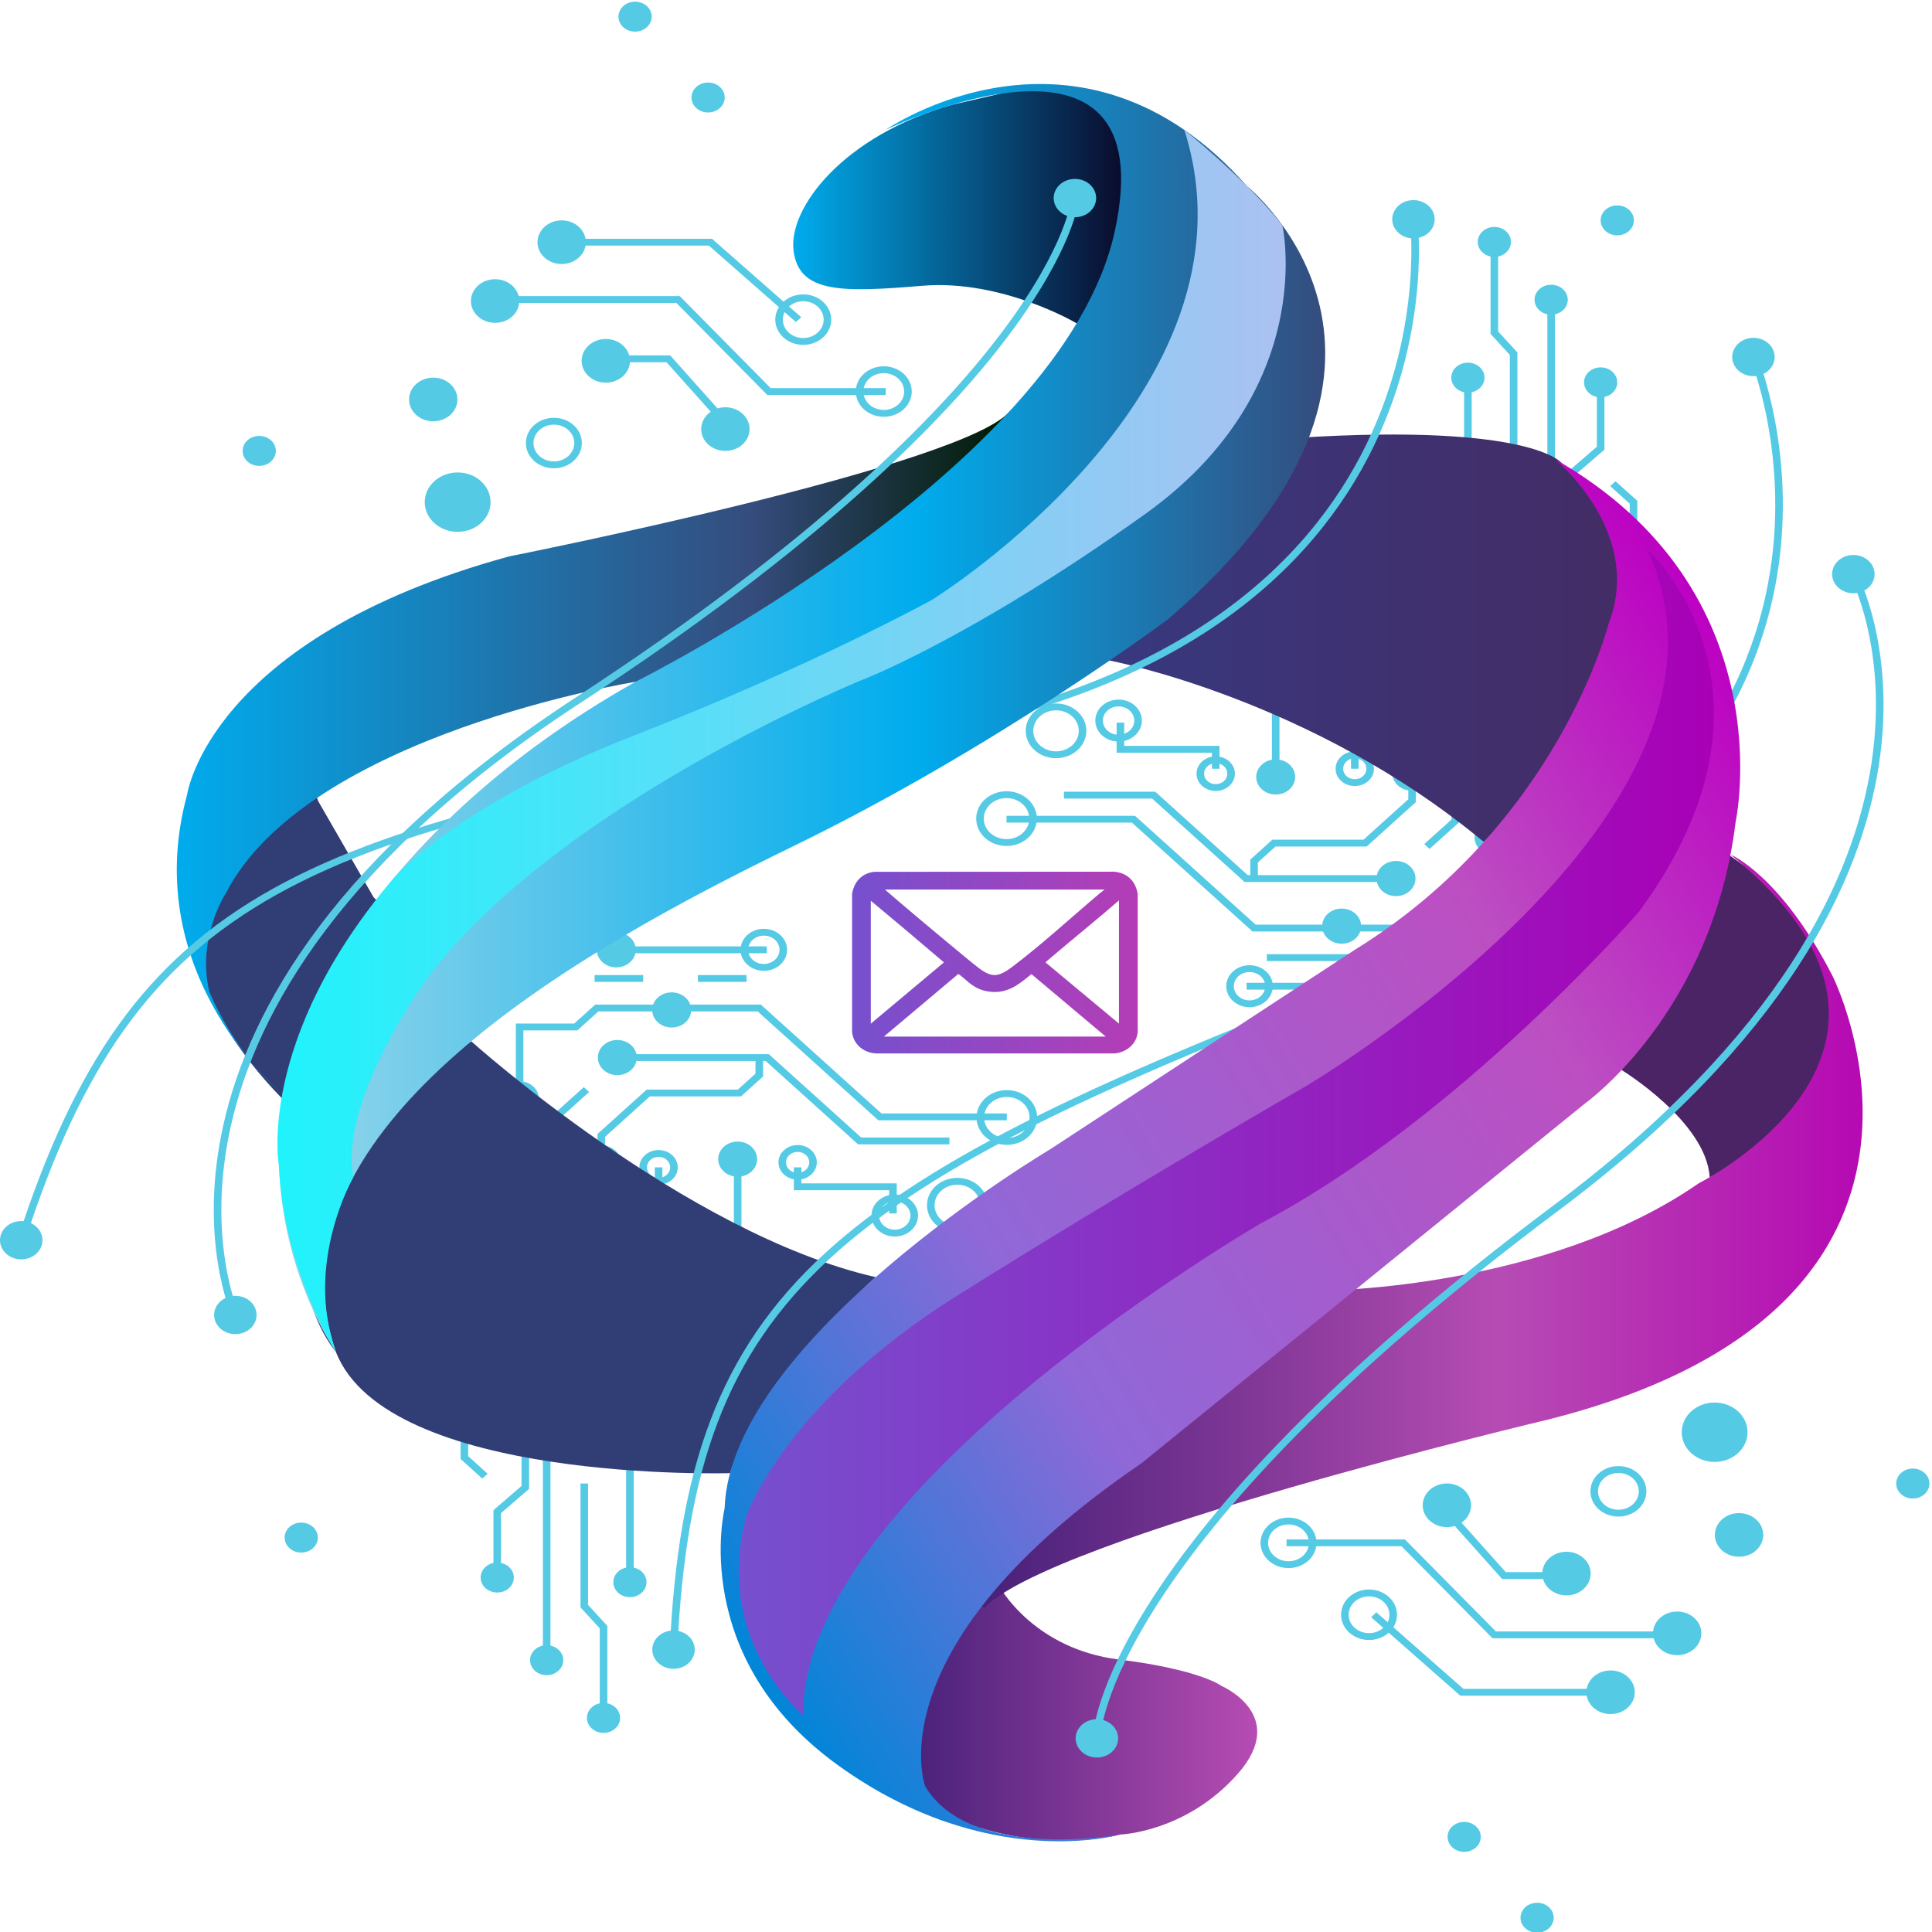
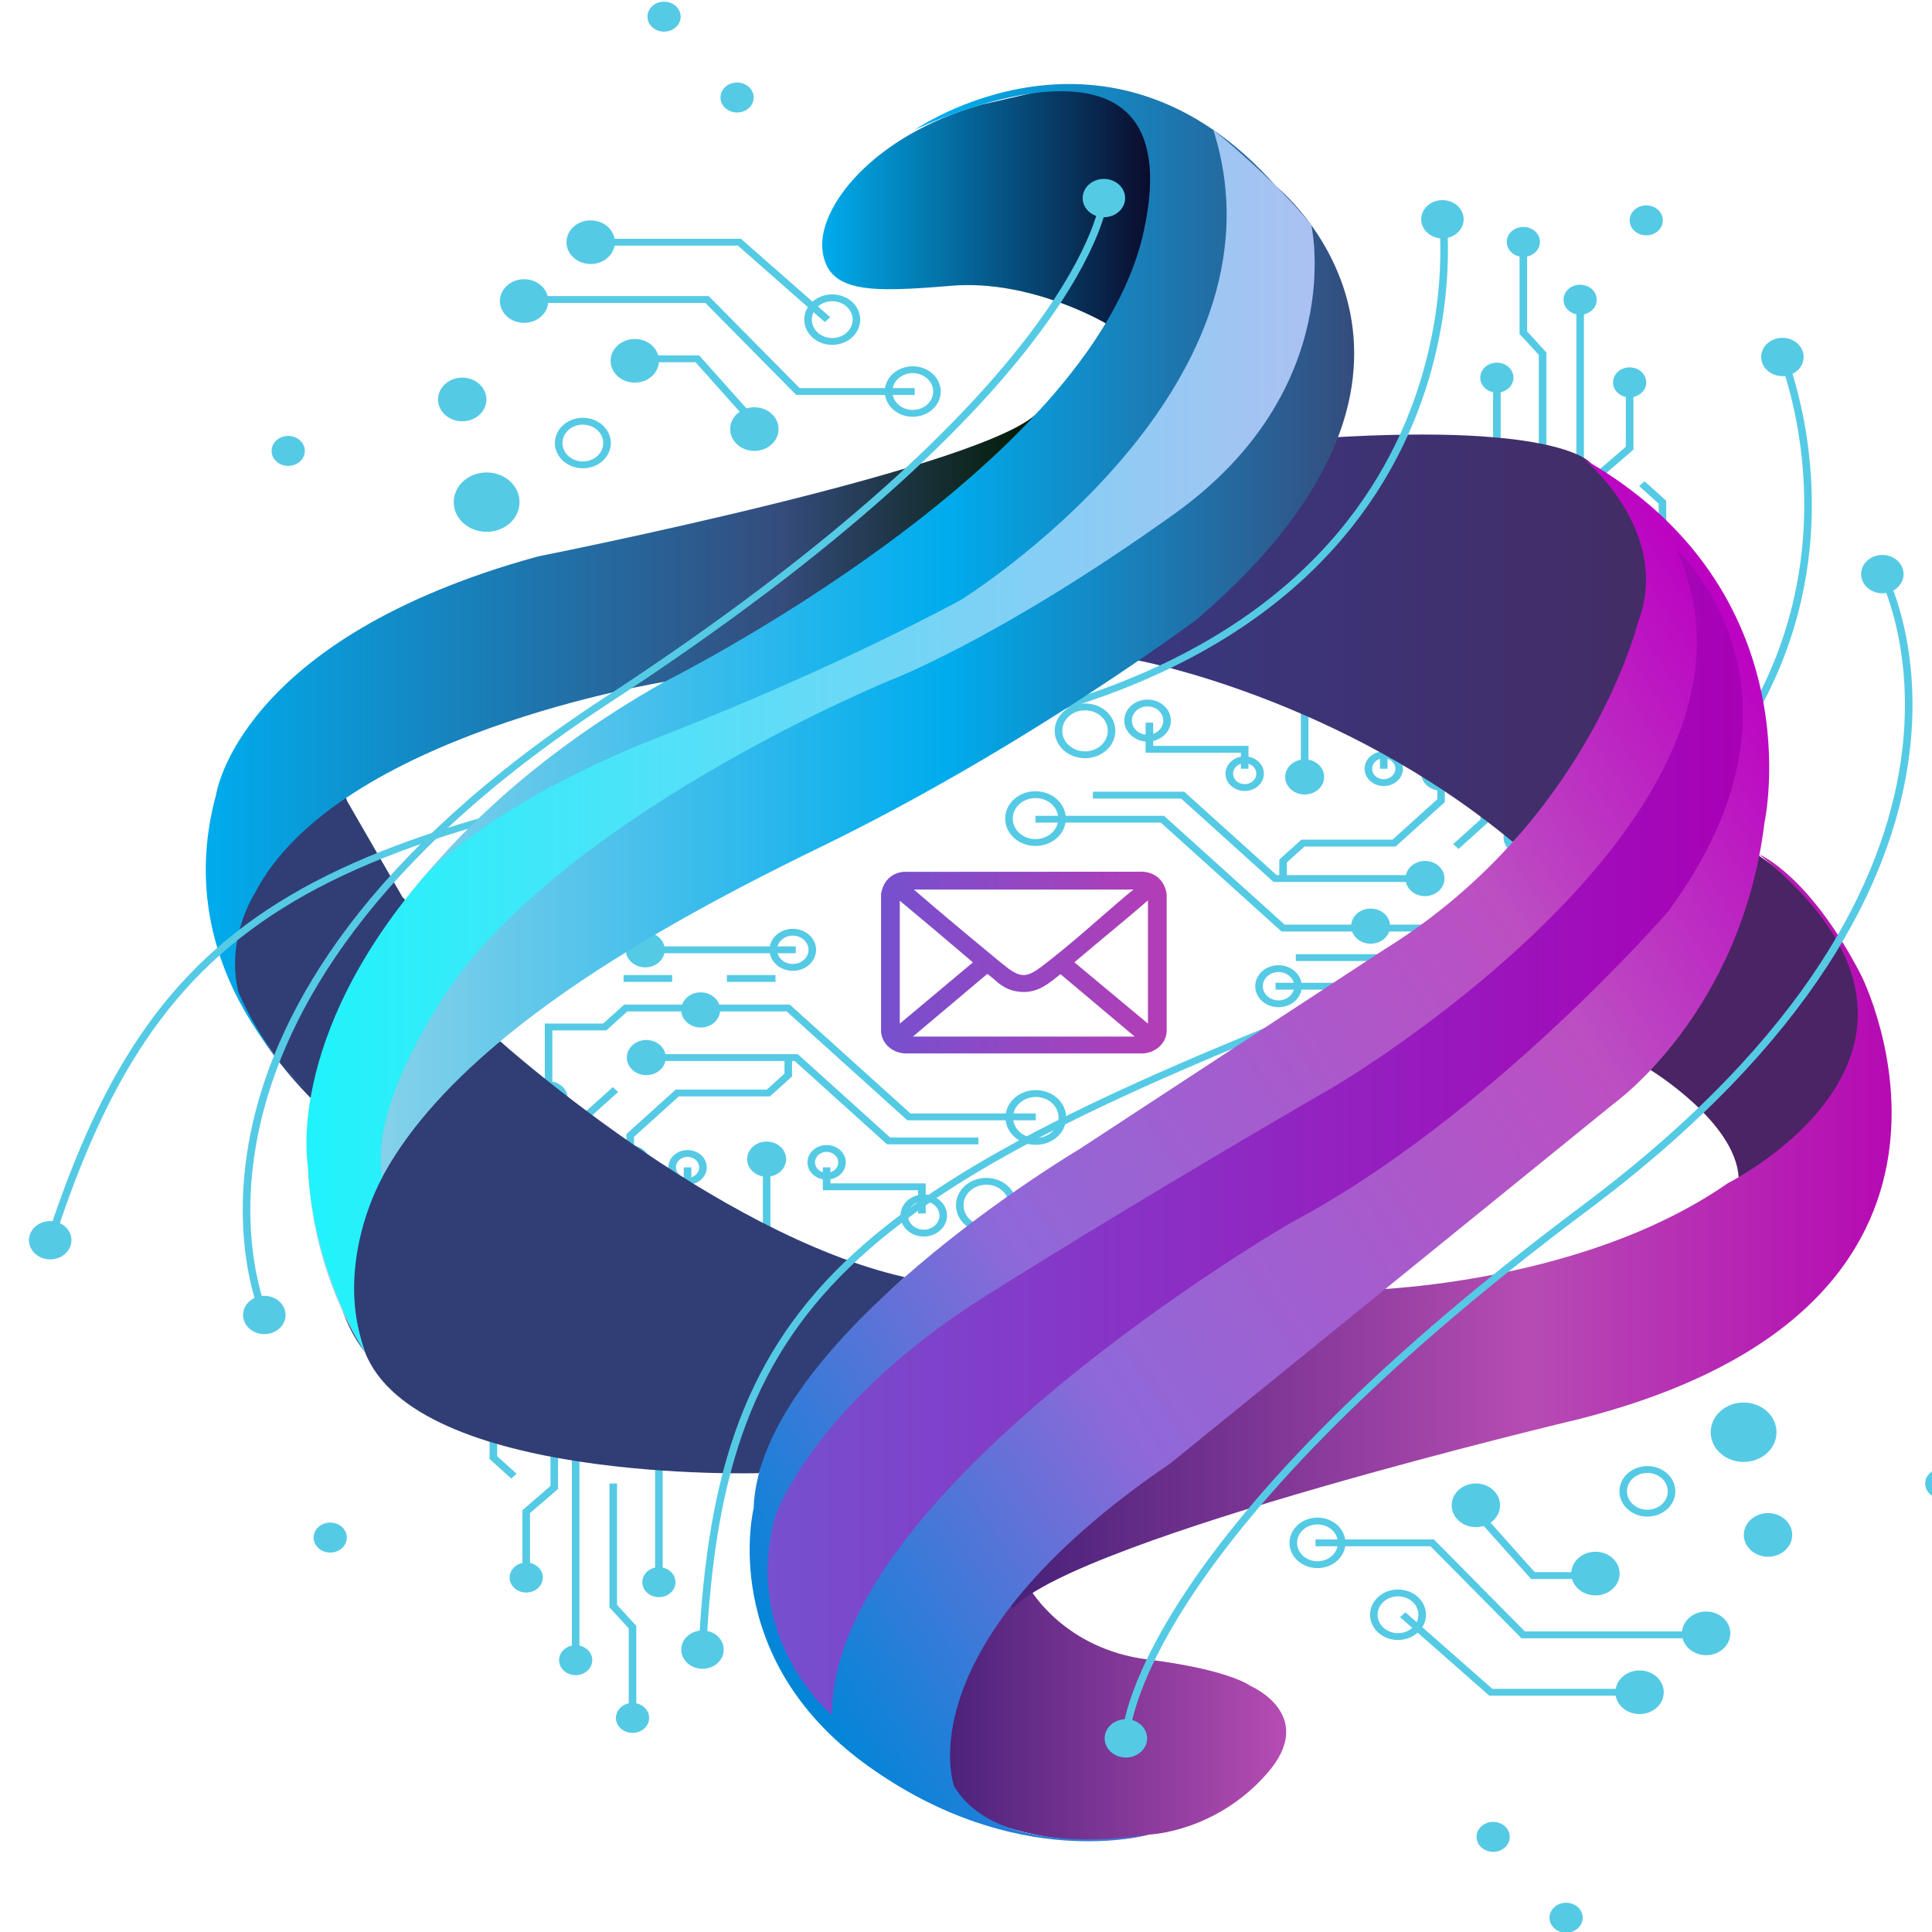
<svg xmlns="http://www.w3.org/2000/svg" xmlns:xlink="http://www.w3.org/1999/xlink" id="Livello_1" data-name="Livello 1" viewBox="0 0 280 280" version="1.1" width="280" height="280">
  <defs id="defs25">
    <style id="style1">
      .cls-1 {
        fill: url(#Sfumatura_senza_nome_1488);
      }

      .cls-2 {
        fill: url(#Sfumatura_senza_nome_90);
        stroke: url(#Sfumatura_senza_nome_90-2);
      }

      .cls-2, .cls-3 {
        stroke-miterlimit: 10;
      }

      .cls-4 {
        fill: url(#Sfumatura_senza_nome_940);
      }

      .cls-5 {
        fill: url(#Sfumatura_senza_nome_2085);
      }

      .cls-6 {
        fill: #36e3ed;
      }

      .cls-7 {
        fill: url(#Sfumatura_senza_nome_25);
      }

      .cls-8 {
        fill: #4a2464;
      }

      .cls-9 {
        fill: #41454b;
      }

      .cls-3 {
        fill: none;
        stroke: #55cae5;
      }

      .cls-10 {
        fill: #55cae5;
      }

      .cls-11 {
        fill: url(#Sfumatura_senza_nome_1860);
      }

      .cls-12 {
        fill: url(#Sfumatura_senza_nome_1196);
      }

      .cls-13 {
        fill: url(#Sfumatura_senza_nome_1161);
      }

      .cls-14 {
        fill: url(#Sfumatura_senza_nome_1306);
      }

      .cls-15 {
        fill: url(#Sfumatura_senza_nome_51);
      }

      .cls-16 {
        fill: #303e75;
      }
    </style>
    <linearGradient id="Sfumatura_senza_nome_90" data-name="Sfumatura senza nome 90" x1="112.88" y1="140.46" x2="149.55" y2="140.46" gradientUnits="userSpaceOnUse">
      <stop offset="0" stop-color="#7650ce" id="stop1" />
      <stop offset="1" stop-color="#b43db6" id="stop2" />
    </linearGradient>
    <linearGradient id="Sfumatura_senza_nome_90-2" data-name="Sfumatura senza nome 90" x1="112.38" y1="140.46" x2="150.05" y2="140.46" xlink:href="#Sfumatura_senza_nome_90" />
    <linearGradient id="Sfumatura_senza_nome_51" data-name="Sfumatura senza nome 51" x1="118.56" y1="250.48" x2="165.81" y2="250.48" gradientUnits="userSpaceOnUse">
      <stop offset="0" stop-color="#452077" id="stop3" />
      <stop offset="1" stop-color="#b64cb3" id="stop4" />
    </linearGradient>
    <linearGradient id="Sfumatura_senza_nome_940" data-name="Sfumatura senza nome 940" x1="104.62" y1="29.81" x2="151.03" y2="29.81" gradientUnits="userSpaceOnUse">
      <stop offset="0" stop-color="#00aced" id="stop5" />
      <stop offset="1" stop-color="#0b001f" id="stop6" />
    </linearGradient>
    <linearGradient id="Sfumatura_senza_nome_25" data-name="Sfumatura senza nome 25" x1="145.19" y1="93.06" x2="214.84" y2="93.06" gradientUnits="userSpaceOnUse">
      <stop offset="0" stop-color="#38387f" id="stop7" />
      <stop offset="1" stop-color="#442c65" id="stop8" />
    </linearGradient>
    <linearGradient id="Sfumatura_senza_nome_1488" data-name="Sfumatura senza nome 1488" x1="128.32" y1="179.73" x2="245.66" y2="179.73" gradientUnits="userSpaceOnUse">
      <stop offset="0" stop-color="#452077" id="stop9" />
      <stop offset=".59" stop-color="#b64cb3" id="stop10" />
      <stop offset="1" stop-color="#b609b3" id="stop11" />
    </linearGradient>
    <linearGradient id="Sfumatura_senza_nome_1161" data-name="Sfumatura senza nome 1161" x1="23.31" y1="109.76" x2="133.33" y2="109.76" gradientUnits="userSpaceOnUse">
      <stop offset="0" stop-color="#00aced" id="stop12" />
      <stop offset=".69" stop-color="#354c7d" id="stop13" />
      <stop offset="1" stop-color="#001a00" id="stop14" />
    </linearGradient>
    <linearGradient id="Sfumatura_senza_nome_2085" data-name="Sfumatura senza nome 2085" x1="85.26" y1="220.02" x2="246.8" y2="126.76" gradientUnits="userSpaceOnUse">
      <stop offset="0" stop-color="#0086d8" id="stop15" />
      <stop offset=".31" stop-color="#9068d8" id="stop16" />
      <stop offset=".74" stop-color="#bc4fc2" id="stop17" />
      <stop offset="1" stop-color="#bc00c2" id="stop18" />
    </linearGradient>
    <linearGradient id="Sfumatura_senza_nome_1860" data-name="Sfumatura senza nome 1860" x1="97.42" y1="165.25" x2="226.04" y2="165.25" gradientUnits="userSpaceOnUse">
      <stop offset="0" stop-color="#7650ce" id="stop19" />
      <stop offset="1" stop-color="#a800b6" id="stop20" />
    </linearGradient>
    <linearGradient id="Sfumatura_senza_nome_1196" data-name="Sfumatura senza nome 1196" x1="36.79" y1="104.71" x2="174.78" y2="104.71" gradientUnits="userSpaceOnUse">
      <stop offset="0" stop-color="#96d6e9" id="stop21" />
      <stop offset=".61" stop-color="#00aced" id="stop22" />
      <stop offset="1" stop-color="#354c7d" id="stop23" />
    </linearGradient>
    <linearGradient id="Sfumatura_senza_nome_1306" data-name="Sfumatura senza nome 1306" x1="36.6" y1="108.06" x2="169.57" y2="108.06" gradientUnits="userSpaceOnUse">
      <stop offset="0" stop-color="#1ff3fb" id="stop24" />
      <stop offset="1" stop-color="#abc1f2" id="stop25" />
    </linearGradient>
    <linearGradient xlink:href="#Sfumatura_senza_nome_90" id="linearGradient1" gradientUnits="userSpaceOnUse" x1="112.88" y1="140.46" x2="149.55" y2="140.46" />
  </defs>
-   <g id="g153" transform="matrix(1.098857,0,0,0.991431,0,0.2418852)">
+   <g id="g153" transform="matrix(1.098857,0,0,0.991431,4.2,0.2418852)">
    <path class="cls-2" d="m 115.35,127.7 31.53,-0.02 c 1.6,0.13 2.46,1.31 2.67,2.81 v 20.09 c -0.11,1.43 -1.17,2.51 -2.59,2.67 h -31.41 c -1.48,-0.12 -2.53,-1.2 -2.67,-2.67 v -20.16 c 0.23,-1.37 1,-2.54 2.47,-2.72 z m 31.49,1.59 h -31.25 c 0,0.17 0.18,0.3 0.29,0.4 3.28,3.15 6.65,6.28 10,9.35 0.96,0.88 1.93,1.79 2.92,2.63 1.92,1.62 3.11,1.4 4.97,-0.15 3.94,-3.29 7.77,-7.21 11.54,-10.74 0.39,-0.36 0.86,-0.73 1.24,-1.09 0.06,-0.06 0.37,-0.33 0.29,-0.4 z m -32.49,1.2 v 20.05 l 10.88,-10.1 c -3.55,-3.36 -7.13,-6.71 -10.73,-10.02 l -0.15,0.08 z m 33.73,20.05 v -20.05 l -0.15,-0.08 -0.22,0.15 c -3.25,3.15 -6.64,6.16 -9.93,9.27 -0.1,0.1 -0.59,0.55 -0.58,0.65 l 10.88,10.05 z m -32.46,1.24 h 31.25 l 0.07,-0.15 -10.89,-10.15 c -1.8,1.56 -3.32,3.32 -5.99,2.64 -1.65,-0.43 -2.27,-1.61 -3.49,-2.49 -0.06,-0.05 -0.17,-0.15 -0.26,-0.11 l -10.88,10.15 c 0,0 0.16,0.11 0.18,0.11 z" id="path53" style="fill:url(#linearGradient1);stroke:url(#Sfumatura_senza_nome_90-2)" />
    <circle class="cls-10" cx="65.3" cy="43.76" r="3.19" id="circle53" />
    <circle class="cls-10" cx="74.08" cy="35.16" r="3.19" id="circle54" />
    <circle class="cls-3" cx="105.94" cy="46.48" r="3.19" id="circle55" />
    <circle class="cls-3" cx="116.56" cy="56.99" r="3.19" id="circle56" />
    <circle class="cls-10" cx="79.9" cy="52.5" r="3.19" id="circle57" />
    <circle class="cls-10" cx="95.67" cy="62.48" r="3.19" id="circle58" />
    <circle class="cls-3" cx="73.05" cy="64.52" r="3.19" id="circle59" />
    <circle class="cls-10" cx="57.14" cy="58.15" r="3.19" id="circle60" />
    <circle class="cls-10" cx="60.36" cy="73.16" r="4.34" id="circle61" />
    <polyline class="cls-3" points="65.05 43.54 89.43 43.54 101.42 56.99 116.82 56.99" id="polyline61" />
    <polyline class="cls-3" points="74.58 35.16 93.7 35.16 105.32 46.48" id="polyline62" />
    <polyline class="cls-3" points="79.61 52.21 88.15 52.21 96.03 61.99" id="polyline63" />
    <circle class="cls-10" cx="93.39" cy="14.01" r="2.19" id="circle63" />
    <circle class="cls-10" cx="83.76" cy="2.19" r="2.19" id="circle64" />
    <circle class="cls-10" cx="31.04" cy="191.98" r="2.8" id="circle65" />
    <circle class="cls-10" cx="2.8" cy="181.05" r="2.8" id="circle66" />
    <circle class="cls-10" cx="186.42" cy="31.81" r="2.8" id="circle67" />
    <circle class="cls-10" cx="221.2" cy="238.52" r="3.19" id="circle68" />
    <circle class="cls-10" cx="212.42" cy="247.13" r="3.19" id="circle69" />
    <circle class="cls-3" cx="180.56" cy="235.8" r="3.19" id="circle70" />
    <circle class="cls-3" cx="169.94" cy="225.29" r="3.19" id="circle71" />
    <circle class="cls-10" cx="206.6" cy="229.78" r="3.19" id="circle72" />
    <circle class="cls-10" cx="190.83" cy="219.8" r="3.19" id="circle73" />
    <circle class="cls-3" cx="213.45" cy="217.76" r="3.19" id="circle74" />
    <circle class="cls-10" cx="229.36" cy="224.13" r="3.19" id="circle75" />
    <circle class="cls-10" cx="226.14" cy="209.12" r="4.34" id="circle76" />
    <polyline class="cls-3" points="221.44 238.74 197.07 238.74 185.07 225.29 169.68 225.29" id="polyline76" />
    <polyline class="cls-3" points="211.92 247.13 192.8 247.13 181.18 235.8" id="polyline77" />
    <polyline class="cls-3" points="206.89 230.07 198.35 230.07 190.47 220.29" id="polyline78" />
    <circle class="cls-10" cx="252.28" cy="216.62" r="2.19" id="circle78" />
    <circle class="cls-10" cx="193.11" cy="268.27" r="2.19" id="circle79" />
    <circle class="cls-10" cx="202.73" cy="280.09" r="2.19" id="circle80" />
    <circle class="cls-10" cx="88.83" cy="240.9" r="2.8" id="circle81" />
    <circle class="cls-10" cx="231.26" cy="51.94" r="2.8" id="circle82" />
    <circle class="cls-10" cx="73.22" cy="189.79" r="2.19" id="circle83" />
    <circle class="cls-3" cx="81.79" cy="195.67" r="2.19" id="circle84" />
    <circle class="cls-3" cx="69.28" cy="199.55" r="2.19" id="circle85" />
    <circle class="cls-10" cx="72.1" cy="242.44" r="2.19" id="circle86" />
    <circle class="cls-10" cx="83.08" cy="231.04" r="2.19" id="circle87" />
    <circle class="cls-10" cx="65.58" cy="230.36" r="2.19" id="circle88" />
    <circle class="cls-10" cx="79.6" cy="250.88" r="2.19" id="circle89" />
    <circle class="cls-10" cx="39.73" cy="224.52" r="2.19" id="circle90" />
    <circle class="cls-10" cx="34.19" cy="65.67" r="2.19" id="circle91" />
    <polyline class="cls-3" points="61.25 202.45 61.25 212.83 63.96 215.54" id="polyline91" />
    <polyline class="cls-3" points="69.28 199.55 69.28 217.19 65.58 220.73 65.58 230.36" id="polyline92" />
    <line class="cls-3" x1="72.1" y1="206.34" x2="72.1" y2="242.73" id="line92" />
    <polyline class="cls-3" points="77.06 216.62 77.06 234.54 79.6 237.61 79.6 250.88" id="polyline93" />
    <line class="cls-3" x1="83.08" y1="231.04" x2="83.08" y2="203.04" id="line93" />
    <circle class="cls-10" cx="81.42" cy="154.35" r="2.57" id="circle93" />
    <circle class="cls-3" cx="100.74" cy="138.6" r="2.57" id="circle94" />
    <circle class="cls-10" cx="88.59" cy="147.39" r="2.57" id="circle95" />
    <circle class="cls-10" cx="81.28" cy="138.6" r="2.57" id="circle96" />
    <circle class="cls-3" cx="126.26" cy="175.94" r="3.5" id="circle97" />
    <circle class="cls-3" cx="132.79" cy="163.11" r="3.5" id="circle98" />
    <circle class="cls-3" cx="118.01" cy="177.44" r="2.57" id="circle99" />
    <circle class="cls-10" cx="97.29" cy="169.2" r="2.57" id="circle100" />
    <circle class="cls-3" cx="86.86" cy="170.4" r="2.03" id="circle101" />
    <circle class="cls-3" cx="79.38" cy="169.74" r="2.03" id="circle102" />
    <circle class="cls-3" cx="68.53" cy="160.35" r="2.03" id="circle103" />
    <circle class="cls-3" cx="97.29" cy="183.29" r="2.03" id="circle104" />
    <polyline class="cls-3" points="81.42 154.35 101.19 154.35 113.38 166.54 125.22 166.54" id="polyline104" />
    <polyline class="cls-3" points="88.59 147.11 100.14 147.11 116.05 163.02 132.79 163.02" id="polyline105" />
    <polyline class="cls-3" points="86.86 147.11 78.71 147.11 75.94 149.88 68.53 149.88 68.53 160.44" id="polyline106" />
    <line class="cls-3" x1="81.28" y1="138.6" x2="101.13" y2="138.6" id="line106" />
    <line class="cls-3" x1="78.42" y1="142.79" x2="84.83" y2="142.79" id="line107" />
    <line class="cls-3" x1="92.05" y1="142.79" x2="98.46" y2="142.79" id="line108" />
    <polyline class="cls-3" points="100.14 154.35 100.14 156.91 97.52 159.53 85.5 159.53 79.3 165.73 79.3 170.06" id="polyline108" />
    <line class="cls-3" x1="97.29" y1="169.2" x2="97.29" y2="183.57" id="line109" />
    <polyline class="cls-3" points="117.77 177.14 117.77 173.24 105.2 173.24 105.2 170.4" id="polyline109" />
    <circle class="cls-3" cx="105.2" cy="169.67" r="2.03" id="circle109" />
    <polyline class="cls-3" points="86.86 170.4 86.86 177.79 88.59 177.79 88.59 182.3" id="polyline110" />
    <polyline class="cls-3" points="77.35 159.03 73.6 162.77 73.6 172.08 81 179.47" id="polyline111" />
    <circle class="cls-10" cx="203.47" cy="96.21" r="2.19" id="circle111" />
    <circle class="cls-3" cx="194.9" cy="90.33" r="2.19" id="circle112" />
    <circle class="cls-3" cx="207.41" cy="86.45" r="2.19" id="circle113" />
    <circle class="cls-10" cx="204.58" cy="43.57" r="2.19" id="circle114" />
    <circle class="cls-10" cx="193.6" cy="54.96" r="2.19" id="circle115" />
    <circle class="cls-10" cx="211.11" cy="55.65" r="2.19" id="circle116" />
    <circle class="cls-10" cx="197.09" cy="35.12" r="2.19" id="circle117" />
    <circle class="cls-10" cx="213.3" cy="31.97" r="2.19" id="circle118" />
    <polyline class="cls-3" points="215.44 83.55 215.44 73.17 212.72 70.46" id="polyline118" />
    <polyline class="cls-3" points="207.41 86.45 207.41 68.81 211.11 65.27 211.11 55.65" id="polyline119" />
    <line class="cls-3" x1="204.58" y1="79.66" x2="204.58" y2="43.27" id="line119" />
    <polyline class="cls-3" points="199.63 69.38 199.63 51.46 197.09 48.39 197.09 35.12" id="polyline120" />
    <line class="cls-3" x1="193.6" y1="54.96" x2="193.6" y2="82.96" id="line120" />
    <circle class="cls-10" cx="184.12" cy="128.18" r="2.57" id="circle120" />
    <circle class="cls-3" cx="164.8" cy="143.92" r="2.57" id="circle121" />
    <circle class="cls-10" cx="176.95" cy="135.14" r="2.57" id="circle122" />
    <circle class="cls-10" cx="184.26" cy="143.92" r="2.57" id="circle123" />
    <circle class="cls-3" cx="139.28" cy="106.59" r="3.5" id="circle124" />
    <circle class="cls-3" cx="132.75" cy="119.42" r="3.5" id="circle125" />
    <circle class="cls-3" cx="147.53" cy="105.09" r="2.57" id="circle126" />
    <circle class="cls-10" cx="168.25" cy="113.33" r="2.57" id="circle127" />
    <circle class="cls-3" cx="178.68" cy="112.13" r="2.03" id="circle128" />
    <circle class="cls-3" cx="186.16" cy="112.79" r="2.03" id="circle129" />
    <circle class="cls-3" cx="197.01" cy="122.18" r="2.03" id="circle130" />
    <circle class="cls-3" cx="168.25" cy="99.24" r="2.03" id="circle131" />
    <polyline class="cls-3" points="184.12 128.18 164.35 128.18 152.16 115.99 140.32 115.99" id="polyline131" />
    <polyline class="cls-3" points="176.95 135.42 165.4 135.42 149.49 119.51 132.75 119.51" id="polyline132" />
    <polyline class="cls-3" points="178.68 135.42 186.83 135.42 189.6 132.65 197.01 132.65 197.01 122.09" id="polyline133" />
    <line class="cls-3" x1="184.26" y1="143.92" x2="164.41" y2="143.92" id="line133" />
    <line class="cls-3" x1="187.12" y1="139.74" x2="180.71" y2="139.74" id="line134" />
    <line class="cls-3" x1="178.68" y1="139.74" x2="167.08" y2="139.74" id="line135" />
    <polyline class="cls-3" points="165.4 128.18 165.4 125.62 168.02 123 180.04 123 186.24 116.8 186.24 112.47" id="polyline135" />
    <line class="cls-3" x1="168.25" y1="113.33" x2="168.25" y2="98.96" id="line136" />
    <polyline class="cls-3" points="147.77 105.39 147.77 109.29 160.34 109.29 160.34 112.13" id="polyline136" />
    <circle class="cls-3" cx="160.34" cy="112.85" r="2.03" id="circle136" />
    <polyline class="cls-3" points="178.68 112.13 178.68 104.74 176.95 104.74 176.95 100.23" id="polyline137" />
    <polyline class="cls-3" points="188.19 123.5 191.94 119.76 191.94 110.45 184.54 103.06" id="polyline138" />
    <path class="cls-16" d="m 62.16,151.98 c 0,0 28.26,28.16 53.34,34.47 0,0 -15.2,14.87 -19.22,28.65 0,0 -45.24,1.51 -51.98,-17.73 0,0 -16.73,-21.23 17.85,-45.39 z" id="path138" />
    <path class="cls-16" d="m 41.95,116.84 7.32,14.07 1.33,1.5 -12.21,29.2 c 0,0 -10.35,-10.44 -12.12,-21.5 0,0 1.4,-17.19 15.31,-24.42 l 0.38,1.15 z" id="path139" />
    <path class="cls-15" d="m 132.1,232.15 c 0,0 4.51,8.67 15.4,10.18 10.88,1.5 13.63,3.89 13.63,3.89 0,0 8.94,4.25 2.12,12.83 -6.82,8.58 -15.52,8.88 -15.52,8.88 0,0 -12.63,3.86 -26.16,-4.63 l -3.01,-15.31 5.58,-10.8 z" id="path140" style="fill:url(#Sfumatura_senza_nome_51)" />
    <path class="cls-8" d="m 213.88,156.18 c 0,0 11.15,7.53 11.61,15.66 l 9.2,-3.67 4.72,-6.49 1.77,-5.5 0.71,-11.61 c 0,0 -3.6,-13.46 -15.84,-21.18 z" id="path141" />
    <path class="cls-4" d="m 142,47.02 c 0,0 -9.81,-6.46 -20.35,-5.49 -10.54,0.97 -16.28,1.15 -16.99,-5.13 -0.71,-6.28 6.6,-16.82 20.91,-21.33 l 9.71,-2.47 8.14,1.24 6.46,3.98 1.15,11.59 -2.21,11.15 -5.4,6.46 z" id="path142" style="fill:url(#Sfumatura_senza_nome_940)" />
    <path class="cls-7" d="m 146.35,96.32 c 0,0 26.6,5.52 49.35,26.52 l 14.71,-16.27 4.42,-15.13 v -8.23 l -1.95,-8.58 -6.9,-7.17 c 0,0 -3.81,-5.84 -34.69,-3.72 l -26.11,31.59 1.16,0.98 z" id="path143" style="fill:url(#Sfumatura_senza_nome_25)" />
    <path class="cls-1" d="m 228.24,124.68 c 0,0 6.57,2.96 13.41,17.65 0,0 22.12,48.32 -37.52,64.95 0,0 -65.48,17.23 -74.28,27.49 0,0 -14.39,-6.25 44.93,-46.37 0,0 29.23,-0.24 49.29,-15.69 0,0 35.59,-19.72 4.17,-48.03 z" id="path144" style="fill:url(#Sfumatura_senza_nome_1488)" />
    <path class="cls-13" d="m 37.46,159.86 c 0,0 -19.34,-17.35 -12.79,-43.9 0,0 2.83,-22.83 42.48,-34.87 0,0 61.05,-13.4 66.19,-21.44 0,0 -21.23,34.06 -49.55,39.78 0,0 -43.18,7.67 -53.98,30.85 0,0 -3.89,6.55 -2.21,14.42 0,0 3.33,9.31 9.87,15.14 z" id="path145" style="fill:url(#Sfumatura_senza_nome_1161)" />
    <circle class="cls-10" cx="244.44" cy="83.68" r="2.8" id="circle145" />
    <circle class="cls-10" cx="144.67" cy="253.87" r="2.8" id="circle146" />
    <path class="cls-3" d="m 144.65,253.58 c 0,0 0.6,-27.51 60.59,-77.26 59.99,-49.75 39.19,-92.64 39.19,-92.64" id="path146" />
    <path class="cls-3" d="m 231.15,51.51 c 0,0 23.03,60.13 -49.24,90.8 -72.27,30.68 -90.84,45.93 -93.08,98.58" id="path147" />
    <path class="cls-5" d="m 147.73,267.93 c 0,0 -19.82,4.01 -25.72,-7.08 0,0 -6.84,-20.53 28.55,-47.2 l 58.52,-52.62 c 0,0 16.75,-13.21 19.82,-41.06 0,0 6.67,-33.84 -23.83,-53.1 0,0 11.8,10.62 7.08,24.07 0,0 -6.61,29.3 -33.51,47.69 l -40.12,29.12 c 0,0 -42.24,27.73 -42.95,52.51 0,0 -4.83,21.71 14.93,37.52 19.76,15.81 37.22,10.15 37.22,10.15 z" id="path148" style="fill:url(#Sfumatura_senza_nome_2085)" />
    <path class="cls-11" d="m 105.9,250.47 c 0,0 -12.04,-11.15 -7.43,-29.2 0,0 5.03,-16.28 27.65,-32.03 22.62,-15.75 45.98,-30.62 45.98,-30.62 0,0 61.41,-40 45.13,-78.58 0,0 20.53,20.48 -1.06,52.98 0,0 -23.54,30.11 -49.73,45.47 0,0 -60.71,38.89 -60.53,71.99 z" id="path149" style="fill:url(#Sfumatura_senza_nome_1860)" />
    <circle class="cls-10" cx="141.77" cy="28.71" r="2.8" id="circle149" />
    <path class="cls-3" d="m 141.77,29 c 0,0 -2.41,27.41 -65.53,73.11 -63.13,45.7 -45.19,89.87 -45.19,89.87" id="path150" />
    <path class="cls-3" d="m 186.42,31.36 c 0,0 7.92,63.9 -69.6,76.33 C 39.3,120.12 17.62,130.47 2.8,181.05" id="path151" />
    <path class="cls-12" d="m 44.31,197.37 c 0,0 -13.63,-21.24 -4.19,-48.14 0,0 8.5,-27.84 43.66,-49.79 0,0 56.4,-31.15 63.24,-65.84 6.84,-34.69 -30.21,-14.87 -30.21,-14.87 0,0 25.49,-19.59 47.67,8.26 0,0 29.03,25.72 -10.38,63.24 0,0 -22.42,18.64 -49.56,33.27 -27.14,14.63 -70.44,41.06 -60.23,73.86 z" id="path152" style="fill:url(#Sfumatura_senza_nome_1196)" />
    <path class="cls-14" d="m 56.17,143.04 c 0,0 -11.53,17.6 -9.57,28.8 0,0 -6.53,12.61 -2.29,25.53 0,0 -6.9,-11.86 -7.52,-27.17 0,0 -3.1,-18.5 15.31,-42.3 0,0 8.5,-10.71 31.5,-20.62 23.01,-9.91 39.29,-19.82 39.29,-19.82 0,0 44.32,-30.36 33.31,-68.72 0,0 8.38,7.47 12.93,13.94 0,0 4.91,23.99 -18.1,42.22 -23.01,18.23 -37.34,24.25 -37.34,24.25 0,0 -40.35,18.23 -57.52,43.89 z" id="path153" style="fill:url(#Sfumatura_senza_nome_1306)" />
  </g>
</svg>
